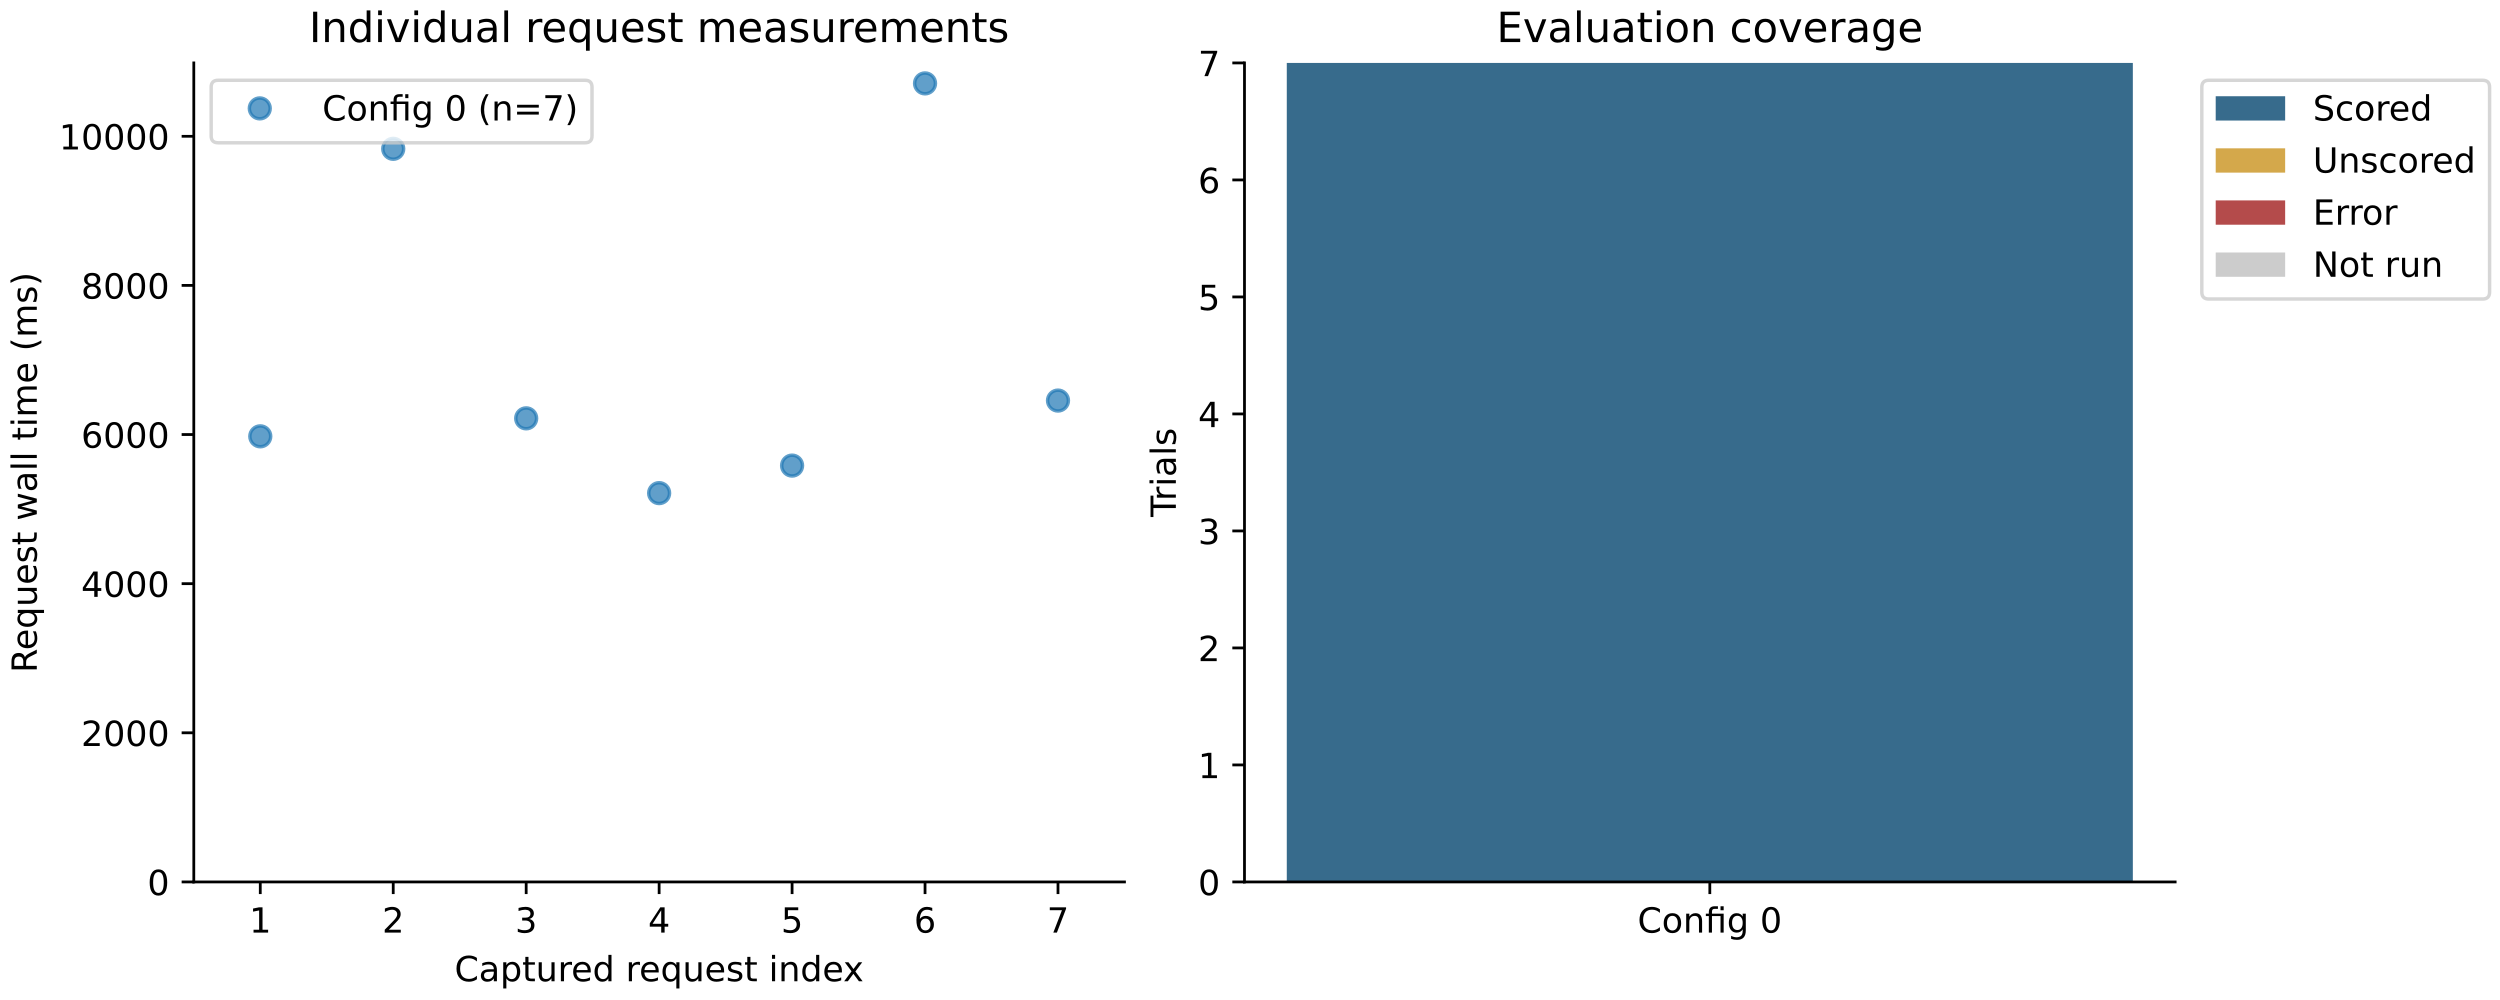
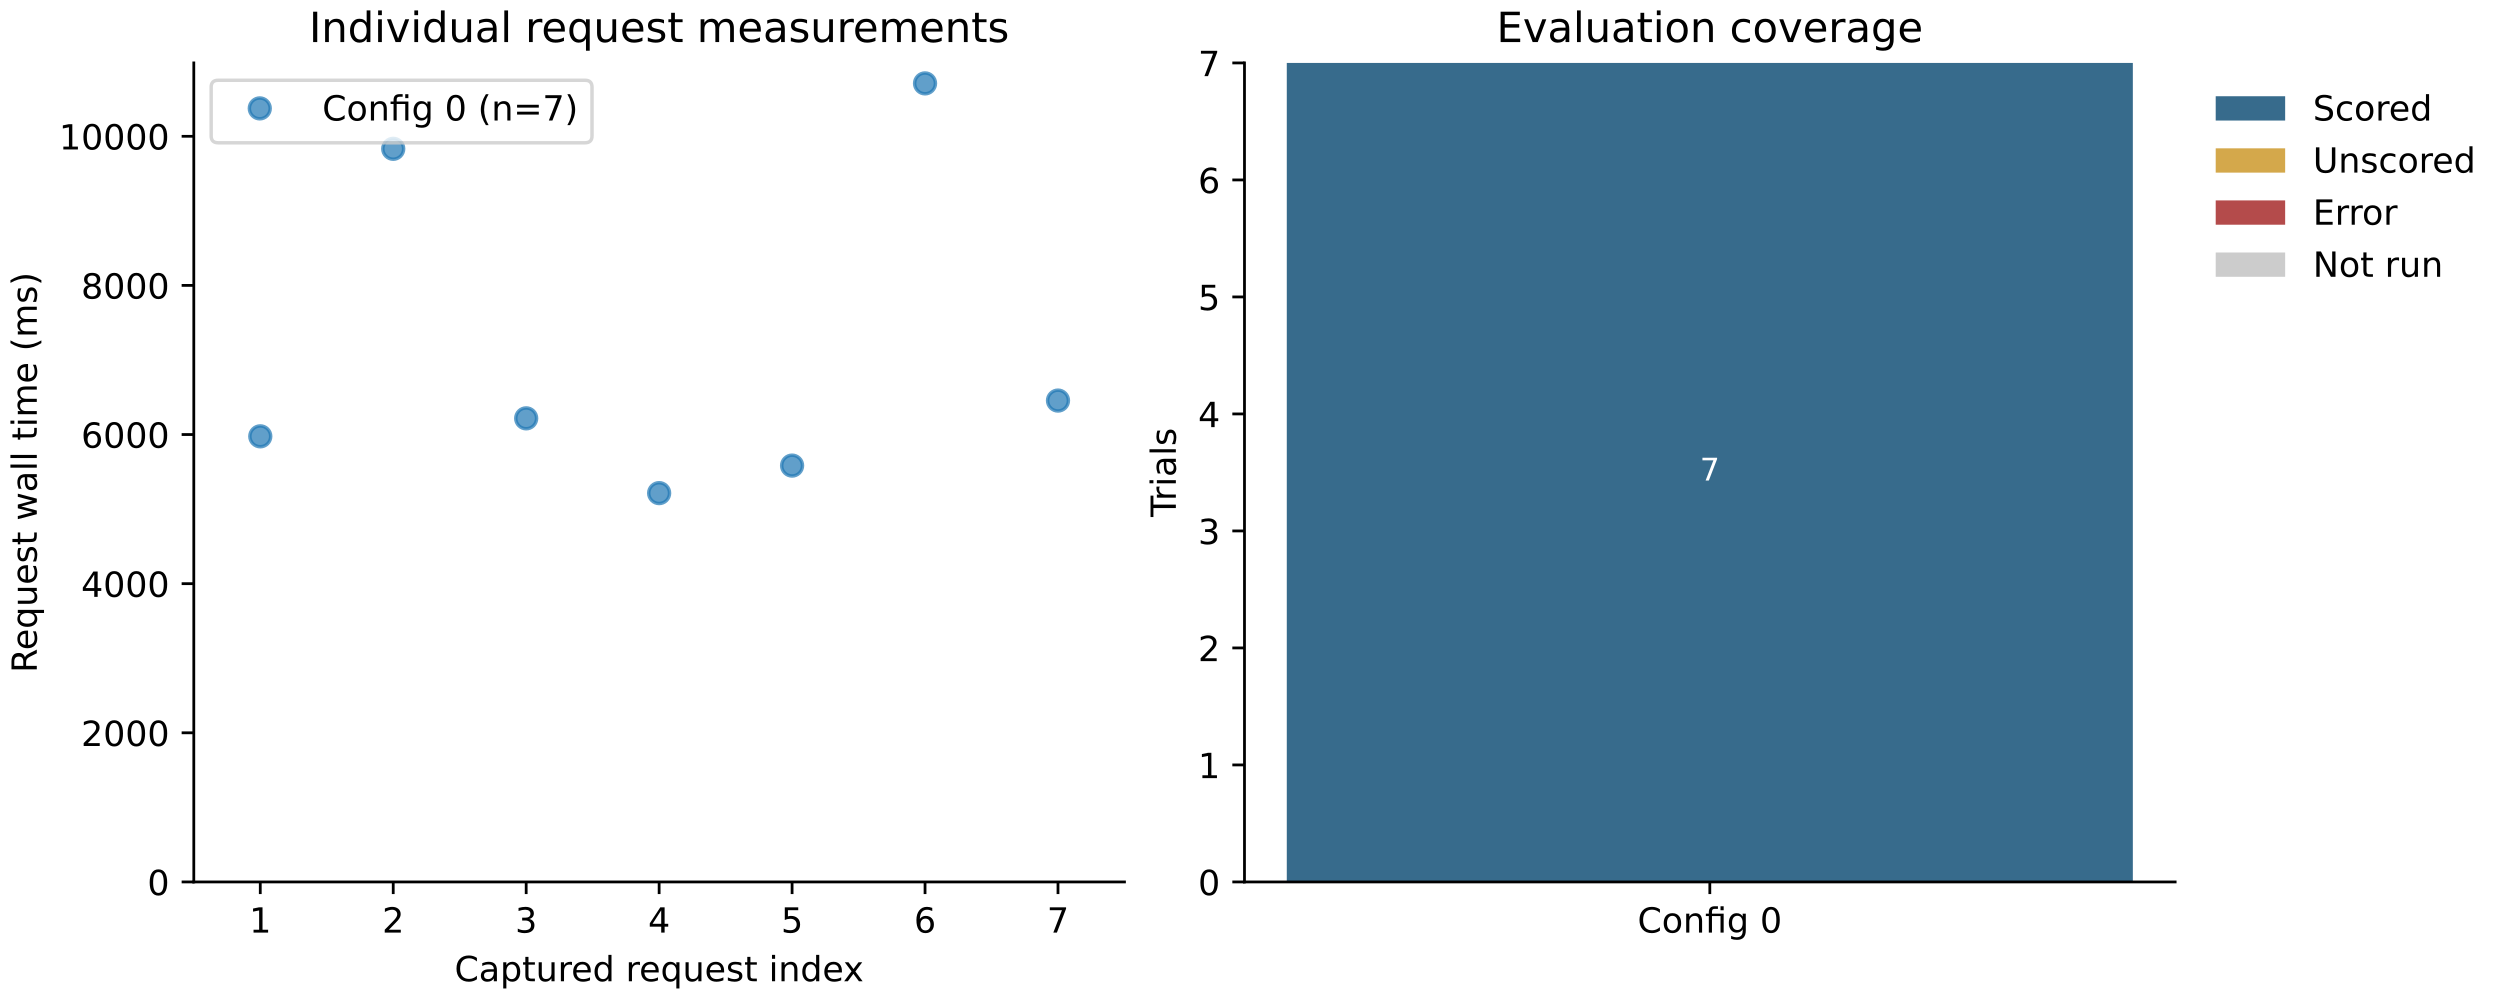
<svg xmlns="http://www.w3.org/2000/svg" xmlns:xlink="http://www.w3.org/1999/xlink" width="720pt" height="288pt" viewBox="0 0 720 288" version="1.1">
  <defs>
    <style type="text/css">*{stroke-linejoin: round; stroke-linecap: butt}</style>
  </defs>
  <g id="figure_1">
    <g id="patch_1">
      <path d="M 0 288 L 720 288 L 720 0 L 0 0 z " style="fill: #ffffff" />
    </g>
    <g id="axes_1">
      <g id="patch_2">
        <path d="M 55.814 253.999 L 323.847 253.999 L 323.847 18.118 L 55.814 18.118 z " style="fill: #ffffff" />
      </g>
      <g id="matplotlib.axis_1">
        <g id="xtick_1">
          <g id="line2d_1">
            <defs>
-               <path id="m9855e159ac" d="M 0 0 L 0 3.5 " style="stroke: #000000; stroke-width: 0.8" />
-             </defs>
-             <g>
-               <use xlink:href="#m9855e159ac" x="74.959" y="253.999" style="stroke: #000000; stroke-width: 0.8" />
+               <path id="m4003e68640" d="M 0 0 L 0 3.5 " style="stroke: #000000; stroke-width: 0.8" />
+             </defs>
+             <g>
+               <use xlink:href="#m4003e68640" x="74.959" y="253.999" style="stroke: #000000; stroke-width: 0.8" />
            </g>
          </g>
          <g id="text_1">
            <g transform="translate(71.77752 268.5966) scale(0.1 -0.1)">
              <defs>
                <path id="DejaVuSans-14" d="M 794 531 L 1825 531 L 1825 4091 L 703 3866 L 703 4441 L 1819 4666 L 2450 4666 L 2450 531 L 3481 531 L 3481 0 L 794 0 L 794 531 z " transform="scale(0.015625)" />
              </defs>
              <use xlink:href="#DejaVuSans-14" />
            </g>
          </g>
        </g>
        <g id="xtick_2">
          <g id="line2d_2">
            <g>
-               <use xlink:href="#m9855e159ac" x="113.249" y="253.999" style="stroke: #000000; stroke-width: 0.8" />
+               <use xlink:href="#m4003e68640" x="113.249" y="253.999" style="stroke: #000000; stroke-width: 0.8" />
            </g>
          </g>
          <g id="text_2">
            <g transform="translate(110.068 268.5966) scale(0.1 -0.1)">
              <defs>
                <path id="DejaVuSans-15" d="M 1228 531 L 3431 531 L 3431 0 L 469 0 L 469 531 Q 828 903 1448 1529 Q 2069 2156 2228 2338 Q 2531 2678 2651 2914 Q 2772 3150 2772 3378 Q 2772 3750 2511 3984 Q 2250 4219 1831 4219 Q 1534 4219 1204 4116 Q 875 4013 500 3803 L 500 4441 Q 881 4594 1212 4672 Q 1544 4750 1819 4750 Q 2544 4750 2975 4387 Q 3406 4025 3406 3419 Q 3406 3131 3298 2873 Q 3191 2616 2906 2266 Q 2828 2175 2409 1742 Q 1991 1309 1228 531 z " transform="scale(0.015625)" />
              </defs>
              <use xlink:href="#DejaVuSans-15" />
            </g>
          </g>
        </g>
        <g id="xtick_3">
          <g id="line2d_3">
            <g>
-               <use xlink:href="#m9855e159ac" x="151.54" y="253.999" style="stroke: #000000; stroke-width: 0.8" />
+               <use xlink:href="#m4003e68640" x="151.54" y="253.999" style="stroke: #000000; stroke-width: 0.8" />
            </g>
          </g>
          <g id="text_3">
            <g transform="translate(148.3585 268.5966) scale(0.1 -0.1)">
              <defs>
                <path id="DejaVuSans-16" d="M 2597 2516 Q 3050 2419 3304 2112 Q 3559 1806 3559 1356 Q 3559 666 3084 287 Q 2609 -91 1734 -91 Q 1441 -91 1130 -33 Q 819 25 488 141 L 488 750 Q 750 597 1062 519 Q 1375 441 1716 441 Q 2309 441 2620 675 Q 2931 909 2931 1356 Q 2931 1769 2642 2001 Q 2353 2234 1838 2234 L 1294 2234 L 1294 2753 L 1863 2753 Q 2328 2753 2575 2939 Q 2822 3125 2822 3475 Q 2822 3834 2567 4026 Q 2313 4219 1838 4219 Q 1578 4219 1281 4162 Q 984 4106 628 3988 L 628 4550 Q 988 4650 1302 4700 Q 1616 4750 1894 4750 Q 2613 4750 3031 4423 Q 3450 4097 3450 3541 Q 3450 3153 3228 2886 Q 3006 2619 2597 2516 z " transform="scale(0.015625)" />
              </defs>
              <use xlink:href="#DejaVuSans-16" />
            </g>
          </g>
        </g>
        <g id="xtick_4">
          <g id="line2d_4">
            <g>
-               <use xlink:href="#m9855e159ac" x="189.83" y="253.999" style="stroke: #000000; stroke-width: 0.8" />
+               <use xlink:href="#m4003e68640" x="189.83" y="253.999" style="stroke: #000000; stroke-width: 0.8" />
            </g>
          </g>
          <g id="text_4">
            <g transform="translate(186.649 268.5966) scale(0.1 -0.1)">
              <defs>
                <path id="DejaVuSans-17" d="M 2419 4116 L 825 1625 L 2419 1625 L 2419 4116 z M 2253 4666 L 3047 4666 L 3047 1625 L 3713 1625 L 3713 1100 L 3047 1100 L 3047 0 L 2419 0 L 2419 1100 L 313 1100 L 313 1709 L 2253 4666 z " transform="scale(0.015625)" />
              </defs>
              <use xlink:href="#DejaVuSans-17" />
            </g>
          </g>
        </g>
        <g id="xtick_5">
          <g id="line2d_5">
            <g>
-               <use xlink:href="#m9855e159ac" x="228.121" y="253.999" style="stroke: #000000; stroke-width: 0.8" />
+               <use xlink:href="#m4003e68640" x="228.121" y="253.999" style="stroke: #000000; stroke-width: 0.8" />
            </g>
          </g>
          <g id="text_5">
            <g transform="translate(224.9395 268.5966) scale(0.1 -0.1)">
              <defs>
                <path id="DejaVuSans-18" d="M 691 4666 L 3169 4666 L 3169 4134 L 1269 4134 L 1269 2991 Q 1406 3038 1543 3061 Q 1681 3084 1819 3084 Q 2600 3084 3056 2656 Q 3513 2228 3513 1497 Q 3513 744 3044 326 Q 2575 -91 1722 -91 Q 1428 -91 1123 -41 Q 819 9 494 109 L 494 744 Q 775 591 1075 516 Q 1375 441 1709 441 Q 2250 441 2565 725 Q 2881 1009 2881 1497 Q 2881 1984 2565 2268 Q 2250 2553 1709 2553 Q 1456 2553 1204 2497 Q 953 2441 691 2322 L 691 4666 z " transform="scale(0.015625)" />
              </defs>
              <use xlink:href="#DejaVuSans-18" />
            </g>
          </g>
        </g>
        <g id="xtick_6">
          <g id="line2d_6">
            <g>
-               <use xlink:href="#m9855e159ac" x="266.411" y="253.999" style="stroke: #000000; stroke-width: 0.8" />
+               <use xlink:href="#m4003e68640" x="266.411" y="253.999" style="stroke: #000000; stroke-width: 0.8" />
            </g>
          </g>
          <g id="text_6">
            <g transform="translate(263.23 268.5966) scale(0.1 -0.1)">
              <defs>
                <path id="DejaVuSans-19" d="M 2113 2584 Q 1688 2584 1439 2293 Q 1191 2003 1191 1497 Q 1191 994 1439 701 Q 1688 409 2113 409 Q 2538 409 2786 701 Q 3034 994 3034 1497 Q 3034 2003 2786 2293 Q 2538 2584 2113 2584 z M 3366 4563 L 3366 3988 Q 3128 4100 2886 4159 Q 2644 4219 2406 4219 Q 1781 4219 1451 3797 Q 1122 3375 1075 2522 Q 1259 2794 1537 2939 Q 1816 3084 2150 3084 Q 2853 3084 3261 2657 Q 3669 2231 3669 1497 Q 3669 778 3244 343 Q 2819 -91 2113 -91 Q 1303 -91 875 529 Q 447 1150 447 2328 Q 447 3434 972 4092 Q 1497 4750 2381 4750 Q 2619 4750 2861 4703 Q 3103 4656 3366 4563 z " transform="scale(0.015625)" />
              </defs>
              <use xlink:href="#DejaVuSans-19" />
            </g>
          </g>
        </g>
        <g id="xtick_7">
          <g id="line2d_7">
            <g>
-               <use xlink:href="#m9855e159ac" x="304.702" y="253.999" style="stroke: #000000; stroke-width: 0.8" />
+               <use xlink:href="#m4003e68640" x="304.702" y="253.999" style="stroke: #000000; stroke-width: 0.8" />
            </g>
          </g>
          <g id="text_7">
            <g transform="translate(301.5205 268.5966) scale(0.1 -0.1)">
              <defs>
                <path id="DejaVuSans-1a" d="M 525 4666 L 3525 4666 L 3525 4397 L 1831 0 L 1172 0 L 2766 4134 L 525 4134 L 525 4666 z " transform="scale(0.015625)" />
              </defs>
              <use xlink:href="#DejaVuSans-1a" />
            </g>
          </g>
        </g>
        <g id="text_8">
          <g transform="translate(130.9107 282.5974) scale(0.1 -0.1)">
            <defs>
              <path id="DejaVuSans-26" d="M 4122 4306 L 4122 3641 Q 3803 3938 3442 4084 Q 3081 4231 2675 4231 Q 1875 4231 1450 3742 Q 1025 3253 1025 2328 Q 1025 1406 1450 917 Q 1875 428 2675 428 Q 3081 428 3442 575 Q 3803 722 4122 1019 L 4122 359 Q 3791 134 3420 21 Q 3050 -91 2638 -91 Q 1578 -91 968 557 Q 359 1206 359 2328 Q 359 3453 968 4101 Q 1578 4750 2638 4750 Q 3056 4750 3426 4639 Q 3797 4528 4122 4306 z " transform="scale(0.015625)" />
              <path id="DejaVuSans-44" d="M 2194 1759 Q 1497 1759 1228 1600 Q 959 1441 959 1056 Q 959 750 1161 570 Q 1363 391 1709 391 Q 2188 391 2477 730 Q 2766 1069 2766 1631 L 2766 1759 L 2194 1759 z M 3341 1997 L 3341 0 L 2766 0 L 2766 531 Q 2569 213 2275 61 Q 1981 -91 1556 -91 Q 1019 -91 701 211 Q 384 513 384 1019 Q 384 1609 779 1909 Q 1175 2209 1959 2209 L 2766 2209 L 2766 2266 Q 2766 2663 2505 2880 Q 2244 3097 1772 3097 Q 1472 3097 1187 3025 Q 903 2953 641 2809 L 641 3341 Q 956 3463 1253 3523 Q 1550 3584 1831 3584 Q 2591 3584 2966 3190 Q 3341 2797 3341 1997 z " transform="scale(0.015625)" />
              <path id="DejaVuSans-53" d="M 1159 525 L 1159 -1331 L 581 -1331 L 581 3500 L 1159 3500 L 1159 2969 Q 1341 3281 1617 3432 Q 1894 3584 2278 3584 Q 2916 3584 3314 3078 Q 3713 2572 3713 1747 Q 3713 922 3314 415 Q 2916 -91 2278 -91 Q 1894 -91 1617 61 Q 1341 213 1159 525 z M 3116 1747 Q 3116 2381 2855 2742 Q 2594 3103 2138 3103 Q 1681 3103 1420 2742 Q 1159 2381 1159 1747 Q 1159 1113 1420 752 Q 1681 391 2138 391 Q 2594 391 2855 752 Q 3116 1113 3116 1747 z " transform="scale(0.015625)" />
              <path id="DejaVuSans-57" d="M 1172 4494 L 1172 3500 L 2356 3500 L 2356 3053 L 1172 3053 L 1172 1153 Q 1172 725 1289 603 Q 1406 481 1766 481 L 2356 481 L 2356 0 L 1766 0 Q 1100 0 847 248 Q 594 497 594 1153 L 594 3053 L 172 3053 L 172 3500 L 594 3500 L 594 4494 L 1172 4494 z " transform="scale(0.015625)" />
              <path id="DejaVuSans-58" d="M 544 1381 L 544 3500 L 1119 3500 L 1119 1403 Q 1119 906 1312 657 Q 1506 409 1894 409 Q 2359 409 2629 706 Q 2900 1003 2900 1516 L 2900 3500 L 3475 3500 L 3475 0 L 2900 0 L 2900 538 Q 2691 219 2414 64 Q 2138 -91 1772 -91 Q 1169 -91 856 284 Q 544 659 544 1381 z M 1991 3584 L 1991 3584 z " transform="scale(0.015625)" />
              <path id="DejaVuSans-55" d="M 2631 2963 Q 2534 3019 2420 3045 Q 2306 3072 2169 3072 Q 1681 3072 1420 2755 Q 1159 2438 1159 1844 L 1159 0 L 581 0 L 581 3500 L 1159 3500 L 1159 2956 Q 1341 3275 1631 3429 Q 1922 3584 2338 3584 Q 2397 3584 2469 3576 Q 2541 3569 2628 3553 L 2631 2963 z " transform="scale(0.015625)" />
              <path id="DejaVuSans-48" d="M 3597 1894 L 3597 1613 L 953 1613 Q 991 1019 1311 708 Q 1631 397 2203 397 Q 2534 397 2845 478 Q 3156 559 3463 722 L 3463 178 Q 3153 47 2828 -22 Q 2503 -91 2169 -91 Q 1331 -91 842 396 Q 353 884 353 1716 Q 353 2575 817 3079 Q 1281 3584 2069 3584 Q 2775 3584 3186 3129 Q 3597 2675 3597 1894 z M 3022 2063 Q 3016 2534 2758 2815 Q 2500 3097 2075 3097 Q 1594 3097 1305 2825 Q 1016 2553 972 2059 L 3022 2063 z " transform="scale(0.015625)" />
              <path id="DejaVuSans-47" d="M 2906 2969 L 2906 4863 L 3481 4863 L 3481 0 L 2906 0 L 2906 525 Q 2725 213 2448 61 Q 2172 -91 1784 -91 Q 1150 -91 751 415 Q 353 922 353 1747 Q 353 2572 751 3078 Q 1150 3584 1784 3584 Q 2172 3584 2448 3432 Q 2725 3281 2906 2969 z M 947 1747 Q 947 1113 1208 752 Q 1469 391 1925 391 Q 2381 391 2643 752 Q 2906 1113 2906 1747 Q 2906 2381 2643 2742 Q 2381 3103 1925 3103 Q 1469 3103 1208 2742 Q 947 2381 947 1747 z " transform="scale(0.015625)" />
              <path id="DejaVuSans-3" transform="scale(0.015625)" />
              <path id="DejaVuSans-54" d="M 947 1747 Q 947 1113 1208 752 Q 1469 391 1925 391 Q 2381 391 2643 752 Q 2906 1113 2906 1747 Q 2906 2381 2643 2742 Q 2381 3103 1925 3103 Q 1469 3103 1208 2742 Q 947 2381 947 1747 z M 2906 525 Q 2725 213 2448 61 Q 2172 -91 1784 -91 Q 1150 -91 751 415 Q 353 922 353 1747 Q 353 2572 751 3078 Q 1150 3584 1784 3584 Q 2172 3584 2448 3432 Q 2725 3281 2906 2969 L 2906 3500 L 3481 3500 L 3481 -1331 L 2906 -1331 L 2906 525 z " transform="scale(0.015625)" />
              <path id="DejaVuSans-56" d="M 2834 3397 L 2834 2853 Q 2591 2978 2328 3040 Q 2066 3103 1784 3103 Q 1356 3103 1142 2972 Q 928 2841 928 2578 Q 928 2378 1081 2264 Q 1234 2150 1697 2047 L 1894 2003 Q 2506 1872 2764 1633 Q 3022 1394 3022 966 Q 3022 478 2636 193 Q 2250 -91 1575 -91 Q 1294 -91 989 -36 Q 684 19 347 128 L 347 722 Q 666 556 975 473 Q 1284 391 1588 391 Q 1994 391 2212 530 Q 2431 669 2431 922 Q 2431 1156 2273 1281 Q 2116 1406 1581 1522 L 1381 1569 Q 847 1681 609 1914 Q 372 2147 372 2553 Q 372 3047 722 3315 Q 1072 3584 1716 3584 Q 2034 3584 2315 3537 Q 2597 3491 2834 3397 z " transform="scale(0.015625)" />
              <path id="DejaVuSans-4c" d="M 603 3500 L 1178 3500 L 1178 0 L 603 0 L 603 3500 z M 603 4863 L 1178 4863 L 1178 4134 L 603 4134 L 603 4863 z " transform="scale(0.015625)" />
              <path id="DejaVuSans-51" d="M 3513 2113 L 3513 0 L 2938 0 L 2938 2094 Q 2938 2591 2744 2837 Q 2550 3084 2163 3084 Q 1697 3084 1428 2787 Q 1159 2491 1159 1978 L 1159 0 L 581 0 L 581 3500 L 1159 3500 L 1159 2956 Q 1366 3272 1645 3428 Q 1925 3584 2291 3584 Q 2894 3584 3203 3211 Q 3513 2838 3513 2113 z " transform="scale(0.015625)" />
              <path id="DejaVuSans-5b" d="M 3513 3500 L 2247 1797 L 3578 0 L 2900 0 L 1881 1375 L 863 0 L 184 0 L 1544 1831 L 300 3500 L 978 3500 L 1906 2253 L 2834 3500 L 3513 3500 z " transform="scale(0.015625)" />
            </defs>
            <use xlink:href="#DejaVuSans-26" />
            <use xlink:href="#DejaVuSans-44" transform="translate(69.82812 0)" />
            <use xlink:href="#DejaVuSans-53" transform="translate(131.1094 0)" />
            <use xlink:href="#DejaVuSans-57" transform="translate(194.5938 0)" />
            <use xlink:href="#DejaVuSans-58" transform="translate(233.7969 0)" />
            <use xlink:href="#DejaVuSans-55" transform="translate(297.1719 0)" />
            <use xlink:href="#DejaVuSans-48" transform="translate(336.0781 0)" />
            <use xlink:href="#DejaVuSans-47" transform="translate(397.6094 0)" />
            <use xlink:href="#DejaVuSans-3" transform="translate(461.0938 0)" />
            <use xlink:href="#DejaVuSans-55" transform="translate(492.875 0)" />
            <use xlink:href="#DejaVuSans-48" transform="translate(531.7812 0)" />
            <use xlink:href="#DejaVuSans-54" transform="translate(593.3125 0)" />
            <use xlink:href="#DejaVuSans-58" transform="translate(656.7969 0)" />
            <use xlink:href="#DejaVuSans-48" transform="translate(720.1719 0)" />
            <use xlink:href="#DejaVuSans-56" transform="translate(781.7031 0)" />
            <use xlink:href="#DejaVuSans-57" transform="translate(833.7969 0)" />
            <use xlink:href="#DejaVuSans-3" transform="translate(873 0)" />
            <use xlink:href="#DejaVuSans-4c" transform="translate(904.7812 0)" />
            <use xlink:href="#DejaVuSans-51" transform="translate(932.5625 0)" />
            <use xlink:href="#DejaVuSans-47" transform="translate(995.9375 0)" />
            <use xlink:href="#DejaVuSans-48" transform="translate(1059.422 0)" />
            <use xlink:href="#DejaVuSans-5b" transform="translate(1119.203 0)" />
          </g>
        </g>
      </g>
      <g id="matplotlib.axis_2">
        <g id="ytick_1">
          <g id="line2d_8">
            <defs>
-               <path id="m5f4bb1a287" d="M 0 0 L -3.5 0 " style="stroke: #000000; stroke-width: 0.8" />
-             </defs>
-             <g>
-               <use xlink:href="#m5f4bb1a287" x="55.814" y="253.999" style="stroke: #000000; stroke-width: 0.8" />
+               <path id="m68d9e6eb3b" d="M 0 0 L -3.5 0 " style="stroke: #000000; stroke-width: 0.8" />
+             </defs>
+             <g>
+               <use xlink:href="#m68d9e6eb3b" x="55.814" y="253.999" style="stroke: #000000; stroke-width: 0.8" />
            </g>
          </g>
          <g id="text_9">
            <g transform="translate(42.45102 257.7978) scale(0.1 -0.1)">
              <defs>
                <path id="DejaVuSans-13" d="M 2034 4250 Q 1547 4250 1301 3770 Q 1056 3291 1056 2328 Q 1056 1369 1301 889 Q 1547 409 2034 409 Q 2525 409 2770 889 Q 3016 1369 3016 2328 Q 3016 3291 2770 3770 Q 2525 4250 2034 4250 z M 2034 4750 Q 2819 4750 3233 4129 Q 3647 3509 3647 2328 Q 3647 1150 3233 529 Q 2819 -91 2034 -91 Q 1250 -91 836 529 Q 422 1150 422 2328 Q 422 3509 836 4129 Q 1250 4750 2034 4750 z " transform="scale(0.015625)" />
              </defs>
              <use xlink:href="#DejaVuSans-13" />
            </g>
          </g>
        </g>
        <g id="ytick_2">
          <g id="line2d_9">
            <g>
-               <use xlink:href="#m5f4bb1a287" x="55.814" y="211.05" style="stroke: #000000; stroke-width: 0.8" />
+               <use xlink:href="#m68d9e6eb3b" x="55.814" y="211.05" style="stroke: #000000; stroke-width: 0.8" />
            </g>
          </g>
          <g id="text_10">
            <g transform="translate(23.36352 214.8485) scale(0.1 -0.1)">
              <use xlink:href="#DejaVuSans-15" />
              <use xlink:href="#DejaVuSans-13" transform="translate(63.625 0)" />
              <use xlink:href="#DejaVuSans-13" transform="translate(127.25 0)" />
              <use xlink:href="#DejaVuSans-13" transform="translate(190.875 0)" />
            </g>
          </g>
        </g>
        <g id="ytick_3">
          <g id="line2d_10">
            <g>
-               <use xlink:href="#m5f4bb1a287" x="55.814" y="168.1" style="stroke: #000000; stroke-width: 0.8" />
+               <use xlink:href="#m68d9e6eb3b" x="55.814" y="168.1" style="stroke: #000000; stroke-width: 0.8" />
            </g>
          </g>
          <g id="text_11">
            <g transform="translate(23.36352 171.8992) scale(0.1 -0.1)">
              <use xlink:href="#DejaVuSans-17" />
              <use xlink:href="#DejaVuSans-13" transform="translate(63.625 0)" />
              <use xlink:href="#DejaVuSans-13" transform="translate(127.25 0)" />
              <use xlink:href="#DejaVuSans-13" transform="translate(190.875 0)" />
            </g>
          </g>
        </g>
        <g id="ytick_4">
          <g id="line2d_11">
            <g>
-               <use xlink:href="#m5f4bb1a287" x="55.814" y="125.151" style="stroke: #000000; stroke-width: 0.8" />
+               <use xlink:href="#m68d9e6eb3b" x="55.814" y="125.151" style="stroke: #000000; stroke-width: 0.8" />
            </g>
          </g>
          <g id="text_12">
            <g transform="translate(23.36352 128.9499) scale(0.1 -0.1)">
              <use xlink:href="#DejaVuSans-19" />
              <use xlink:href="#DejaVuSans-13" transform="translate(63.625 0)" />
              <use xlink:href="#DejaVuSans-13" transform="translate(127.25 0)" />
              <use xlink:href="#DejaVuSans-13" transform="translate(190.875 0)" />
            </g>
          </g>
        </g>
        <g id="ytick_5">
          <g id="line2d_12">
            <g>
-               <use xlink:href="#m5f4bb1a287" x="55.814" y="82.202" style="stroke: #000000; stroke-width: 0.8" />
+               <use xlink:href="#m68d9e6eb3b" x="55.814" y="82.202" style="stroke: #000000; stroke-width: 0.8" />
            </g>
          </g>
          <g id="text_13">
            <g transform="translate(23.36352 86.00059) scale(0.1 -0.1)">
              <defs>
                <path id="DejaVuSans-1b" d="M 2034 2216 Q 1584 2216 1326 1975 Q 1069 1734 1069 1313 Q 1069 891 1326 650 Q 1584 409 2034 409 Q 2484 409 2743 651 Q 3003 894 3003 1313 Q 3003 1734 2745 1975 Q 2488 2216 2034 2216 z M 1403 2484 Q 997 2584 770 2862 Q 544 3141 544 3541 Q 544 4100 942 4425 Q 1341 4750 2034 4750 Q 2731 4750 3128 4425 Q 3525 4100 3525 3541 Q 3525 3141 3298 2862 Q 3072 2584 2669 2484 Q 3125 2378 3379 2068 Q 3634 1759 3634 1313 Q 3634 634 3220 271 Q 2806 -91 2034 -91 Q 1263 -91 848 271 Q 434 634 434 1313 Q 434 1759 690 2068 Q 947 2378 1403 2484 z M 1172 3481 Q 1172 3119 1398 2916 Q 1625 2713 2034 2713 Q 2441 2713 2670 2916 Q 2900 3119 2900 3481 Q 2900 3844 2670 4047 Q 2441 4250 2034 4250 Q 1625 4250 1398 4047 Q 1172 3844 1172 3481 z " transform="scale(0.015625)" />
              </defs>
              <use xlink:href="#DejaVuSans-1b" />
              <use xlink:href="#DejaVuSans-13" transform="translate(63.625 0)" />
              <use xlink:href="#DejaVuSans-13" transform="translate(127.25 0)" />
              <use xlink:href="#DejaVuSans-13" transform="translate(190.875 0)" />
            </g>
          </g>
        </g>
        <g id="ytick_6">
          <g id="line2d_13">
            <g>
-               <use xlink:href="#m5f4bb1a287" x="55.814" y="39.252" style="stroke: #000000; stroke-width: 0.8" />
+               <use xlink:href="#m68d9e6eb3b" x="55.814" y="39.252" style="stroke: #000000; stroke-width: 0.8" />
            </g>
          </g>
          <g id="text_14">
            <g transform="translate(17.00102 43.05128) scale(0.1 -0.1)">
              <use xlink:href="#DejaVuSans-14" />
              <use xlink:href="#DejaVuSans-13" transform="translate(63.625 0)" />
              <use xlink:href="#DejaVuSans-13" transform="translate(127.25 0)" />
              <use xlink:href="#DejaVuSans-13" transform="translate(190.875 0)" />
              <use xlink:href="#DejaVuSans-13" transform="translate(254.5 0)" />
            </g>
          </g>
        </g>
        <g id="text_15">
          <g transform="translate(10.59868 193.7407) rotate(-90) scale(0.1 -0.1)">
            <defs>
              <path id="DejaVuSans-35" d="M 2841 2188 Q 3044 2119 3236 1894 Q 3428 1669 3622 1275 L 4263 0 L 3584 0 L 2988 1197 Q 2756 1666 2539 1819 Q 2322 1972 1947 1972 L 1259 1972 L 1259 0 L 628 0 L 628 4666 L 2053 4666 Q 2853 4666 3247 4331 Q 3641 3997 3641 3322 Q 3641 2881 3436 2590 Q 3231 2300 2841 2188 z M 1259 4147 L 1259 2491 L 2053 2491 Q 2509 2491 2742 2702 Q 2975 2913 2975 3322 Q 2975 3731 2742 3939 Q 2509 4147 2053 4147 L 1259 4147 z " transform="scale(0.015625)" />
              <path id="DejaVuSans-5a" d="M 269 3500 L 844 3500 L 1563 769 L 2278 3500 L 2956 3500 L 3675 769 L 4391 3500 L 4966 3500 L 4050 0 L 3372 0 L 2619 2869 L 1863 0 L 1184 0 L 269 3500 z " transform="scale(0.015625)" />
              <path id="DejaVuSans-4f" d="M 603 4863 L 1178 4863 L 1178 0 L 603 0 L 603 4863 z " transform="scale(0.015625)" />
              <path id="DejaVuSans-50" d="M 3328 2828 Q 3544 3216 3844 3400 Q 4144 3584 4550 3584 Q 5097 3584 5394 3201 Q 5691 2819 5691 2113 L 5691 0 L 5113 0 L 5113 2094 Q 5113 2597 4934 2840 Q 4756 3084 4391 3084 Q 3944 3084 3684 2787 Q 3425 2491 3425 1978 L 3425 0 L 2847 0 L 2847 2094 Q 2847 2600 2669 2842 Q 2491 3084 2119 3084 Q 1678 3084 1418 2786 Q 1159 2488 1159 1978 L 1159 0 L 581 0 L 581 3500 L 1159 3500 L 1159 2956 Q 1356 3278 1631 3431 Q 1906 3584 2284 3584 Q 2666 3584 2933 3390 Q 3200 3197 3328 2828 z " transform="scale(0.015625)" />
              <path id="DejaVuSans-b" d="M 1984 4856 Q 1566 4138 1362 3434 Q 1159 2731 1159 2009 Q 1159 1288 1364 580 Q 1569 -128 1984 -844 L 1484 -844 Q 1016 -109 783 600 Q 550 1309 550 2009 Q 550 2706 781 3412 Q 1013 4119 1484 4856 L 1984 4856 z " transform="scale(0.015625)" />
              <path id="DejaVuSans-c" d="M 513 4856 L 1013 4856 Q 1481 4119 1714 3412 Q 1947 2706 1947 2009 Q 1947 1309 1714 600 Q 1481 -109 1013 -844 L 513 -844 Q 928 -128 1133 580 Q 1338 1288 1338 2009 Q 1338 2731 1133 3434 Q 928 4138 513 4856 z " transform="scale(0.015625)" />
            </defs>
            <use xlink:href="#DejaVuSans-35" />
            <use xlink:href="#DejaVuSans-48" transform="translate(65 0)" />
            <use xlink:href="#DejaVuSans-54" transform="translate(126.5312 0)" />
            <use xlink:href="#DejaVuSans-58" transform="translate(190.0156 0)" />
            <use xlink:href="#DejaVuSans-48" transform="translate(253.3906 0)" />
            <use xlink:href="#DejaVuSans-56" transform="translate(314.9219 0)" />
            <use xlink:href="#DejaVuSans-57" transform="translate(367.0156 0)" />
            <use xlink:href="#DejaVuSans-3" transform="translate(406.2188 0)" />
            <use xlink:href="#DejaVuSans-5a" transform="translate(438 0)" />
            <use xlink:href="#DejaVuSans-44" transform="translate(519.7812 0)" />
            <use xlink:href="#DejaVuSans-4f" transform="translate(581.0625 0)" />
            <use xlink:href="#DejaVuSans-4f" transform="translate(608.8438 0)" />
            <use xlink:href="#DejaVuSans-3" transform="translate(636.625 0)" />
            <use xlink:href="#DejaVuSans-57" transform="translate(668.4062 0)" />
            <use xlink:href="#DejaVuSans-4c" transform="translate(707.6094 0)" />
            <use xlink:href="#DejaVuSans-50" transform="translate(735.3906 0)" />
            <use xlink:href="#DejaVuSans-48" transform="translate(832.7969 0)" />
            <use xlink:href="#DejaVuSans-3" transform="translate(894.3281 0)" />
            <use xlink:href="#DejaVuSans-b" transform="translate(926.1094 0)" />
            <use xlink:href="#DejaVuSans-50" transform="translate(965.125 0)" />
            <use xlink:href="#DejaVuSans-56" transform="translate(1062.531 0)" />
            <use xlink:href="#DejaVuSans-c" transform="translate(1114.625 0)" />
          </g>
        </g>
      </g>
      <g id="line2d_14">
        <defs>
-           <path id="ma88c0f6194" d="M 0 3 C 0.796 3 1.559 2.684 2.121 2.121 C 2.684 1.559 3 0.796 3 0 C 3 -0.796 2.684 -1.559 2.121 -2.121 C 1.559 -2.684 0.796 -3 0 -3 C -0.796 -3 -1.559 -2.684 -2.121 -2.121 C -2.684 -1.559 -3 -0.796 -3 0 C -3 0.796 -2.684 1.559 -2.121 2.121 C -1.559 2.684 -0.796 3 0 3 z " style="stroke: #1f77b4; stroke-opacity: 0.7" />
+           <path id="mbf2b327850" d="M 0 3 C 0.796 3 1.559 2.684 2.121 2.121 C 2.684 1.559 3 0.796 3 0 C 3 -0.796 2.684 -1.559 2.121 -2.121 C 1.559 -2.684 0.796 -3 0 -3 C -0.796 -3 -1.559 -2.684 -2.121 -2.121 C -2.684 -1.559 -3 -0.796 -3 0 C -3 0.796 -2.684 1.559 -2.121 2.121 C -1.559 2.684 -0.796 3 0 3 z " style="stroke: #1f77b4; stroke-opacity: 0.7" />
        </defs>
-         <g clip-path="url(#pa9801f7821)">
-           <use xlink:href="#ma88c0f6194" x="74.959" y="125.663" style="fill: #1f77b4; fill-opacity: 0.7; stroke: #1f77b4; stroke-opacity: 0.7" />
-           <use xlink:href="#ma88c0f6194" x="113.249" y="42.857" style="fill: #1f77b4; fill-opacity: 0.7; stroke: #1f77b4; stroke-opacity: 0.7" />
-           <use xlink:href="#ma88c0f6194" x="151.54" y="120.483" style="fill: #1f77b4; fill-opacity: 0.7; stroke: #1f77b4; stroke-opacity: 0.7" />
-           <use xlink:href="#ma88c0f6194" x="189.83" y="142.018" style="fill: #1f77b4; fill-opacity: 0.7; stroke: #1f77b4; stroke-opacity: 0.7" />
-           <use xlink:href="#ma88c0f6194" x="228.121" y="134.092" style="fill: #1f77b4; fill-opacity: 0.7; stroke: #1f77b4; stroke-opacity: 0.7" />
-           <use xlink:href="#ma88c0f6194" x="266.411" y="24.018" style="fill: #1f77b4; fill-opacity: 0.7; stroke: #1f77b4; stroke-opacity: 0.7" />
-           <use xlink:href="#ma88c0f6194" x="304.702" y="115.364" style="fill: #1f77b4; fill-opacity: 0.7; stroke: #1f77b4; stroke-opacity: 0.7" />
+         <g clip-path="url(#p2b01e967f3)">
+           <use xlink:href="#mbf2b327850" x="74.959" y="125.663" style="fill: #1f77b4; fill-opacity: 0.7; stroke: #1f77b4; stroke-opacity: 0.7" />
+           <use xlink:href="#mbf2b327850" x="113.249" y="42.857" style="fill: #1f77b4; fill-opacity: 0.7; stroke: #1f77b4; stroke-opacity: 0.7" />
+           <use xlink:href="#mbf2b327850" x="151.54" y="120.483" style="fill: #1f77b4; fill-opacity: 0.7; stroke: #1f77b4; stroke-opacity: 0.7" />
+           <use xlink:href="#mbf2b327850" x="189.83" y="142.018" style="fill: #1f77b4; fill-opacity: 0.7; stroke: #1f77b4; stroke-opacity: 0.7" />
+           <use xlink:href="#mbf2b327850" x="228.121" y="134.092" style="fill: #1f77b4; fill-opacity: 0.7; stroke: #1f77b4; stroke-opacity: 0.7" />
+           <use xlink:href="#mbf2b327850" x="266.411" y="24.018" style="fill: #1f77b4; fill-opacity: 0.7; stroke: #1f77b4; stroke-opacity: 0.7" />
+           <use xlink:href="#mbf2b327850" x="304.702" y="115.364" style="fill: #1f77b4; fill-opacity: 0.7; stroke: #1f77b4; stroke-opacity: 0.7" />
        </g>
      </g>
      <g id="patch_3">
        <path d="M 55.814 253.999 L 55.814 18.118 " style="fill: none; stroke: #000000; stroke-width: 0.8; stroke-linejoin: miter; stroke-linecap: square" />
      </g>
      <g id="patch_4">
        <path d="M 55.814 253.999 L 323.847 253.999 " style="fill: none; stroke: #000000; stroke-width: 0.8; stroke-linejoin: miter; stroke-linecap: square" />
      </g>
      <g id="text_16">
        <g transform="translate(89.00306 12.11837) scale(0.12 -0.12)">
          <defs>
            <path id="DejaVuSans-2c" d="M 628 4666 L 1259 4666 L 1259 0 L 628 0 L 628 4666 z " transform="scale(0.015625)" />
            <path id="DejaVuSans-59" d="M 191 3500 L 800 3500 L 1894 563 L 2988 3500 L 3597 3500 L 2284 0 L 1503 0 L 191 3500 z " transform="scale(0.015625)" />
          </defs>
          <use xlink:href="#DejaVuSans-2c" />
          <use xlink:href="#DejaVuSans-51" transform="translate(29.5 0)" />
          <use xlink:href="#DejaVuSans-47" transform="translate(92.875 0)" />
          <use xlink:href="#DejaVuSans-4c" transform="translate(156.3594 0)" />
          <use xlink:href="#DejaVuSans-59" transform="translate(184.1406 0)" />
          <use xlink:href="#DejaVuSans-4c" transform="translate(243.3281 0)" />
          <use xlink:href="#DejaVuSans-47" transform="translate(271.1094 0)" />
          <use xlink:href="#DejaVuSans-58" transform="translate(334.5938 0)" />
          <use xlink:href="#DejaVuSans-44" transform="translate(397.9688 0)" />
          <use xlink:href="#DejaVuSans-4f" transform="translate(459.25 0)" />
          <use xlink:href="#DejaVuSans-3" transform="translate(487.0312 0)" />
          <use xlink:href="#DejaVuSans-55" transform="translate(518.8125 0)" />
          <use xlink:href="#DejaVuSans-48" transform="translate(557.7188 0)" />
          <use xlink:href="#DejaVuSans-54" transform="translate(619.25 0)" />
          <use xlink:href="#DejaVuSans-58" transform="translate(682.7344 0)" />
          <use xlink:href="#DejaVuSans-48" transform="translate(746.1094 0)" />
          <use xlink:href="#DejaVuSans-56" transform="translate(807.6406 0)" />
          <use xlink:href="#DejaVuSans-57" transform="translate(859.7344 0)" />
          <use xlink:href="#DejaVuSans-3" transform="translate(898.9375 0)" />
          <use xlink:href="#DejaVuSans-50" transform="translate(930.7188 0)" />
          <use xlink:href="#DejaVuSans-48" transform="translate(1028.125 0)" />
          <use xlink:href="#DejaVuSans-44" transform="translate(1089.656 0)" />
          <use xlink:href="#DejaVuSans-56" transform="translate(1150.938 0)" />
          <use xlink:href="#DejaVuSans-58" transform="translate(1203.031 0)" />
          <use xlink:href="#DejaVuSans-55" transform="translate(1266.406 0)" />
          <use xlink:href="#DejaVuSans-48" transform="translate(1305.312 0)" />
          <use xlink:href="#DejaVuSans-50" transform="translate(1366.844 0)" />
          <use xlink:href="#DejaVuSans-48" transform="translate(1464.25 0)" />
          <use xlink:href="#DejaVuSans-51" transform="translate(1525.781 0)" />
          <use xlink:href="#DejaVuSans-57" transform="translate(1589.156 0)" />
          <use xlink:href="#DejaVuSans-56" transform="translate(1628.359 0)" />
        </g>
      </g>
      <g id="legend_1">
        <g id="patch_5">
          <path d="M 62.814 41.119 L 168.501 41.119 Q 170.501 41.119 170.501 39.119 L 170.501 25.118 Q 170.501 23.118 168.501 23.118 L 62.814 23.118 Q 60.814 23.118 60.814 25.118 L 60.814 39.119 Q 60.814 41.119 62.814 41.119 z " style="fill: #ffffff; opacity: 0.8; stroke: #cccccc; stroke-linejoin: miter" />
        </g>
        <g id="line2d_15">
          <g>
-             <use xlink:href="#ma88c0f6194" x="74.814" y="31.217" style="fill: #1f77b4; fill-opacity: 0.7; stroke: #1f77b4; stroke-opacity: 0.7" />
+             <use xlink:href="#mbf2b327850" x="74.814" y="31.217" style="fill: #1f77b4; fill-opacity: 0.7; stroke: #1f77b4; stroke-opacity: 0.7" />
          </g>
        </g>
        <g id="text_17">
          <g transform="translate(92.81352 34.7168) scale(0.1 -0.1)">
            <defs>
              <path id="DejaVuSans-52" d="M 1959 3097 Q 1497 3097 1228 2736 Q 959 2375 959 1747 Q 959 1119 1226 758 Q 1494 397 1959 397 Q 2419 397 2687 759 Q 2956 1122 2956 1747 Q 2956 2369 2687 2733 Q 2419 3097 1959 3097 z M 1959 3584 Q 2709 3584 3137 3096 Q 3566 2609 3566 1747 Q 3566 888 3137 398 Q 2709 -91 1959 -91 Q 1206 -91 779 398 Q 353 888 353 1747 Q 353 2609 779 3096 Q 1206 3584 1959 3584 z " transform="scale(0.015625)" />
              <path id="DejaVuSans-13af" d="M 3431 3500 L 3431 0 L 2853 0 L 2853 3053 L 1275 3053 L 1275 0 L 697 0 L 697 3053 L 147 3053 L 147 3500 L 697 3500 L 697 3744 Q 697 4316 967 4589 Q 1238 4863 1797 4863 L 2375 4863 L 2375 4384 L 1825 4384 Q 1516 4384 1395 4259 Q 1275 4134 1275 3809 L 1275 3500 L 3431 3500 z M 2853 4856 L 3431 4856 L 3431 4128 L 2853 4128 L 2853 4856 z " transform="scale(0.015625)" />
              <path id="DejaVuSans-4a" d="M 2906 1791 Q 2906 2416 2648 2759 Q 2391 3103 1925 3103 Q 1463 3103 1205 2759 Q 947 2416 947 1791 Q 947 1169 1205 825 Q 1463 481 1925 481 Q 2391 481 2648 825 Q 2906 1169 2906 1791 z M 3481 434 Q 3481 -459 3084 -895 Q 2688 -1331 1869 -1331 Q 1566 -1331 1297 -1286 Q 1028 -1241 775 -1147 L 775 -588 Q 1028 -725 1275 -790 Q 1522 -856 1778 -856 Q 2344 -856 2625 -561 Q 2906 -266 2906 331 L 2906 616 Q 2728 306 2450 153 Q 2172 0 1784 0 Q 1141 0 747 490 Q 353 981 353 1791 Q 353 2603 747 3093 Q 1141 3584 1784 3584 Q 2172 3584 2450 3431 Q 2728 3278 2906 2969 L 2906 3500 L 3481 3500 L 3481 434 z " transform="scale(0.015625)" />
              <path id="DejaVuSans-20" d="M 678 2906 L 4684 2906 L 4684 2381 L 678 2381 L 678 2906 z M 678 1631 L 4684 1631 L 4684 1100 L 678 1100 L 678 1631 z " transform="scale(0.015625)" />
            </defs>
            <use xlink:href="#DejaVuSans-26" />
            <use xlink:href="#DejaVuSans-52" transform="translate(69.82812 0)" />
            <use xlink:href="#DejaVuSans-51" transform="translate(131.0156 0)" />
            <use xlink:href="#DejaVuSans-13af" transform="translate(194.3906 0)" />
            <use xlink:href="#DejaVuSans-4a" transform="translate(257.375 0)" />
            <use xlink:href="#DejaVuSans-3" transform="translate(320.8594 0)" />
            <use xlink:href="#DejaVuSans-13" transform="translate(352.6406 0)" />
            <use xlink:href="#DejaVuSans-3" transform="translate(416.2656 0)" />
            <use xlink:href="#DejaVuSans-b" transform="translate(448.0469 0)" />
            <use xlink:href="#DejaVuSans-51" transform="translate(487.0625 0)" />
            <use xlink:href="#DejaVuSans-20" transform="translate(550.4375 0)" />
            <use xlink:href="#DejaVuSans-1a" transform="translate(634.2344 0)" />
            <use xlink:href="#DejaVuSans-c" transform="translate(697.8594 0)" />
          </g>
        </g>
      </g>
    </g>
    <g id="axes_2">
      <g id="patch_6">
        <path d="M 358.41 253.999 L 626.444 253.999 L 626.444 18.118 L 358.41 18.118 z " style="fill: #ffffff" />
      </g>
      <g id="patch_7">
-         <path d="M 370.594 253.999 L 614.26 253.999 L 614.26 18.118 L 370.594 18.118 z " clip-path="url(#p56642963b0)" style="fill: #376b8c" />
+         <path d="M 370.594 253.999 L 614.26 253.999 L 614.26 18.118 L 370.594 18.118 z " clip-path="url(#pb5bbe98b46)" style="fill: #376b8c" />
      </g>
      <g id="patch_8">
-         <path d="M 370.594 18.118 L 614.26 18.118 L 614.26 18.118 L 370.594 18.118 z " clip-path="url(#p56642963b0)" style="fill: #d4a84b" />
+         <path d="M 370.594 18.118 L 614.26 18.118 L 614.26 18.118 L 370.594 18.118 z " clip-path="url(#pb5bbe98b46)" style="fill: #d4a84b" />
      </g>
      <g id="patch_9">
-         <path d="M 370.594 18.118 L 614.26 18.118 L 614.26 18.118 L 370.594 18.118 z " clip-path="url(#p56642963b0)" style="fill: #b44b4b" />
+         <path d="M 370.594 18.118 L 614.26 18.118 L 614.26 18.118 L 370.594 18.118 z " clip-path="url(#pb5bbe98b46)" style="fill: #b44b4b" />
      </g>
      <g id="patch_10">
-         <path d="M 370.594 18.118 L 614.26 18.118 L 614.26 18.118 L 370.594 18.118 z " clip-path="url(#p56642963b0)" style="fill: #cccccc" />
+         <path d="M 370.594 18.118 L 614.26 18.118 L 614.26 18.118 L 370.594 18.118 z " clip-path="url(#pb5bbe98b46)" style="fill: #cccccc" />
      </g>
      <g id="matplotlib.axis_3">
        <g id="xtick_8">
          <g id="line2d_16">
            <g>
-               <use xlink:href="#m9855e159ac" x="492.427" y="253.999" style="stroke: #000000; stroke-width: 0.8" />
+               <use xlink:href="#m4003e68640" x="492.427" y="253.999" style="stroke: #000000; stroke-width: 0.8" />
            </g>
          </g>
          <g id="text_18">
            <g transform="translate(471.6137 268.5974) scale(0.1 -0.1)">
              <use xlink:href="#DejaVuSans-26" />
              <use xlink:href="#DejaVuSans-52" transform="translate(69.82812 0)" />
              <use xlink:href="#DejaVuSans-51" transform="translate(131.0156 0)" />
              <use xlink:href="#DejaVuSans-13af" transform="translate(194.3906 0)" />
              <use xlink:href="#DejaVuSans-4a" transform="translate(257.375 0)" />
              <use xlink:href="#DejaVuSans-3" transform="translate(320.8594 0)" />
              <use xlink:href="#DejaVuSans-13" transform="translate(352.6406 0)" />
            </g>
          </g>
        </g>
      </g>
      <g id="matplotlib.axis_4">
        <g id="ytick_7">
          <g id="line2d_17">
            <g>
-               <use xlink:href="#m5f4bb1a287" x="358.41" y="253.999" style="stroke: #000000; stroke-width: 0.8" />
+               <use xlink:href="#m68d9e6eb3b" x="358.41" y="253.999" style="stroke: #000000; stroke-width: 0.8" />
            </g>
          </g>
          <g id="text_19">
            <g transform="translate(345.0478 257.7978) scale(0.1 -0.1)">
              <use xlink:href="#DejaVuSans-13" />
            </g>
          </g>
        </g>
        <g id="ytick_8">
          <g id="line2d_18">
            <g>
-               <use xlink:href="#m5f4bb1a287" x="358.41" y="220.302" style="stroke: #000000; stroke-width: 0.8" />
+               <use xlink:href="#m68d9e6eb3b" x="358.41" y="220.302" style="stroke: #000000; stroke-width: 0.8" />
            </g>
          </g>
          <g id="text_20">
            <g transform="translate(345.0478 224.1006) scale(0.1 -0.1)">
              <use xlink:href="#DejaVuSans-14" />
            </g>
          </g>
        </g>
        <g id="ytick_9">
          <g id="line2d_19">
            <g>
-               <use xlink:href="#m5f4bb1a287" x="358.41" y="186.605" style="stroke: #000000; stroke-width: 0.8" />
+               <use xlink:href="#m68d9e6eb3b" x="358.41" y="186.605" style="stroke: #000000; stroke-width: 0.8" />
            </g>
          </g>
          <g id="text_21">
            <g transform="translate(345.0478 190.4033) scale(0.1 -0.1)">
              <use xlink:href="#DejaVuSans-15" />
            </g>
          </g>
        </g>
        <g id="ytick_10">
          <g id="line2d_20">
            <g>
-               <use xlink:href="#m5f4bb1a287" x="358.41" y="152.907" style="stroke: #000000; stroke-width: 0.8" />
+               <use xlink:href="#m68d9e6eb3b" x="358.41" y="152.907" style="stroke: #000000; stroke-width: 0.8" />
            </g>
          </g>
          <g id="text_22">
            <g transform="translate(345.0478 156.7061) scale(0.1 -0.1)">
              <use xlink:href="#DejaVuSans-16" />
            </g>
          </g>
        </g>
        <g id="ytick_11">
          <g id="line2d_21">
            <g>
-               <use xlink:href="#m5f4bb1a287" x="358.41" y="119.21" style="stroke: #000000; stroke-width: 0.8" />
+               <use xlink:href="#m68d9e6eb3b" x="358.41" y="119.21" style="stroke: #000000; stroke-width: 0.8" />
            </g>
          </g>
          <g id="text_23">
            <g transform="translate(345.0478 123.0089) scale(0.1 -0.1)">
              <use xlink:href="#DejaVuSans-17" />
            </g>
          </g>
        </g>
        <g id="ytick_12">
          <g id="line2d_22">
            <g>
-               <use xlink:href="#m5f4bb1a287" x="358.41" y="85.513" style="stroke: #000000; stroke-width: 0.8" />
+               <use xlink:href="#m68d9e6eb3b" x="358.41" y="85.513" style="stroke: #000000; stroke-width: 0.8" />
            </g>
          </g>
          <g id="text_24">
            <g transform="translate(345.0478 89.31165) scale(0.1 -0.1)">
              <use xlink:href="#DejaVuSans-18" />
            </g>
          </g>
        </g>
        <g id="ytick_13">
          <g id="line2d_23">
            <g>
-               <use xlink:href="#m5f4bb1a287" x="358.41" y="51.816" style="stroke: #000000; stroke-width: 0.8" />
+               <use xlink:href="#m68d9e6eb3b" x="358.41" y="51.816" style="stroke: #000000; stroke-width: 0.8" />
            </g>
          </g>
          <g id="text_25">
            <g transform="translate(345.0478 55.61442) scale(0.1 -0.1)">
              <use xlink:href="#DejaVuSans-19" />
            </g>
          </g>
        </g>
        <g id="ytick_14">
          <g id="line2d_24">
            <g>
-               <use xlink:href="#m5f4bb1a287" x="358.41" y="18.118" style="stroke: #000000; stroke-width: 0.8" />
+               <use xlink:href="#m68d9e6eb3b" x="358.41" y="18.118" style="stroke: #000000; stroke-width: 0.8" />
            </g>
          </g>
          <g id="text_26">
            <g transform="translate(345.0478 21.91719) scale(0.1 -0.1)">
              <use xlink:href="#DejaVuSans-1a" />
            </g>
          </g>
        </g>
        <g id="text_27">
          <g transform="translate(338.6454 148.8798) rotate(-90) scale(0.1 -0.1)">
            <defs>
              <path id="DejaVuSans-37" d="M -19 4666 L 3928 4666 L 3928 4134 L 2272 4134 L 2272 0 L 1638 0 L 1638 4134 L -19 4134 L -19 4666 z " transform="scale(0.015625)" />
            </defs>
            <use xlink:href="#DejaVuSans-37" />
            <use xlink:href="#DejaVuSans-55" transform="translate(46.375 0)" />
            <use xlink:href="#DejaVuSans-4c" transform="translate(87.48438 0)" />
            <use xlink:href="#DejaVuSans-44" transform="translate(115.2656 0)" />
            <use xlink:href="#DejaVuSans-4f" transform="translate(176.5469 0)" />
            <use xlink:href="#DejaVuSans-56" transform="translate(204.3281 0)" />
          </g>
        </g>
      </g>
      <g id="patch_11">
        <path d="M 358.41 253.999 L 358.41 18.118 " style="fill: none; stroke: #000000; stroke-width: 0.8; stroke-linejoin: miter; stroke-linecap: square" />
      </g>
      <g id="patch_12">
        <path d="M 358.41 253.999 L 626.444 253.999 " style="fill: none; stroke: #000000; stroke-width: 0.8; stroke-linejoin: miter; stroke-linecap: square" />
      </g>
      <g id="text_28">
+         <g style="fill: #ffffff" transform="translate(489.5639 138.3966) scale(0.09 -0.09)">
+           <use xlink:href="#DejaVuSans-1a" />
+         </g>
+       </g>
+       <g id="text_29">
        <g transform="translate(431.0039 12.11837) scale(0.12 -0.12)">
          <defs>
            <path id="DejaVuSans-28" d="M 628 4666 L 3578 4666 L 3578 4134 L 1259 4134 L 1259 2753 L 3481 2753 L 3481 2222 L 1259 2222 L 1259 531 L 3634 531 L 3634 0 L 628 0 L 628 4666 z " transform="scale(0.015625)" />
            <path id="DejaVuSans-46" d="M 3122 3366 L 3122 2828 Q 2878 2963 2633 3030 Q 2388 3097 2138 3097 Q 1578 3097 1268 2742 Q 959 2388 959 1747 Q 959 1106 1268 751 Q 1578 397 2138 397 Q 2388 397 2633 464 Q 2878 531 3122 666 L 3122 134 Q 2881 22 2623 -34 Q 2366 -91 2075 -91 Q 1284 -91 818 406 Q 353 903 353 1747 Q 353 2603 823 3093 Q 1294 3584 2113 3584 Q 2378 3584 2631 3529 Q 2884 3475 3122 3366 z " transform="scale(0.015625)" />
          </defs>
          <use xlink:href="#DejaVuSans-28" />
          <use xlink:href="#DejaVuSans-59" transform="translate(63.1875 0)" />
          <use xlink:href="#DejaVuSans-44" transform="translate(122.375 0)" />
          <use xlink:href="#DejaVuSans-4f" transform="translate(183.6562 0)" />
          <use xlink:href="#DejaVuSans-58" transform="translate(211.4375 0)" />
          <use xlink:href="#DejaVuSans-44" transform="translate(274.8125 0)" />
          <use xlink:href="#DejaVuSans-57" transform="translate(336.0938 0)" />
          <use xlink:href="#DejaVuSans-4c" transform="translate(375.2969 0)" />
          <use xlink:href="#DejaVuSans-52" transform="translate(403.0781 0)" />
          <use xlink:href="#DejaVuSans-51" transform="translate(464.2656 0)" />
          <use xlink:href="#DejaVuSans-3" transform="translate(527.6406 0)" />
          <use xlink:href="#DejaVuSans-46" transform="translate(559.4219 0)" />
          <use xlink:href="#DejaVuSans-52" transform="translate(614.4062 0)" />
          <use xlink:href="#DejaVuSans-59" transform="translate(675.5938 0)" />
          <use xlink:href="#DejaVuSans-48" transform="translate(734.7812 0)" />
          <use xlink:href="#DejaVuSans-55" transform="translate(796.3125 0)" />
          <use xlink:href="#DejaVuSans-44" transform="translate(837.4219 0)" />
          <use xlink:href="#DejaVuSans-4a" transform="translate(898.7031 0)" />
          <use xlink:href="#DejaVuSans-48" transform="translate(962.1875 0)" />
        </g>
      </g>
      <g id="legend_2">
        <g id="patch_13">
-           <path d="M 636.124 86.121 L 714.999 86.121 Q 716.999 86.121 716.999 84.121 L 716.999 25.118 Q 716.999 23.118 714.999 23.118 L 636.124 23.118 Q 634.124 23.118 634.124 25.118 L 634.124 84.121 Q 634.124 86.121 636.124 86.121 z " style="fill: #ffffff; opacity: 0.8; stroke: #cccccc; stroke-linejoin: miter" />
-         </g>
-         <g id="patch_14">
          <path d="M 638.124 34.717 L 658.124 34.717 L 658.124 27.717 L 638.124 27.717 z " style="fill: #376b8c" />
        </g>
-         <g id="text_29">
+         <g id="text_30">
          <g transform="translate(666.124 34.7168) scale(0.1 -0.1)">
            <defs>
              <path id="DejaVuSans-36" d="M 3425 4513 L 3425 3897 Q 3066 4069 2747 4153 Q 2428 4238 2131 4238 Q 1616 4238 1336 4038 Q 1056 3838 1056 3469 Q 1056 3159 1242 3001 Q 1428 2844 1947 2747 L 2328 2669 Q 3034 2534 3370 2195 Q 3706 1856 3706 1288 Q 3706 609 3251 259 Q 2797 -91 1919 -91 Q 1588 -91 1214 -16 Q 841 59 441 206 L 441 856 Q 825 641 1194 531 Q 1563 422 1919 422 Q 2459 422 2753 634 Q 3047 847 3047 1241 Q 3047 1584 2836 1778 Q 2625 1972 2144 2069 L 1759 2144 Q 1053 2284 737 2584 Q 422 2884 422 3419 Q 422 4038 858 4394 Q 1294 4750 2059 4750 Q 2388 4750 2728 4690 Q 3069 4631 3425 4513 z " transform="scale(0.015625)" />
            </defs>
            <use xlink:href="#DejaVuSans-36" />
            <use xlink:href="#DejaVuSans-46" transform="translate(63.48438 0)" />
            <use xlink:href="#DejaVuSans-52" transform="translate(118.4688 0)" />
            <use xlink:href="#DejaVuSans-55" transform="translate(179.6562 0)" />
            <use xlink:href="#DejaVuSans-48" transform="translate(218.5625 0)" />
            <use xlink:href="#DejaVuSans-47" transform="translate(280.0938 0)" />
          </g>
        </g>
-         <g id="patch_15">
+         <g id="patch_14">
          <path d="M 638.124 49.718 L 658.124 49.718 L 658.124 42.718 L 638.124 42.718 z " style="fill: #d4a84b" />
        </g>
-         <g id="text_30">
+         <g id="text_31">
          <g transform="translate(666.124 49.71758) scale(0.1 -0.1)">
            <defs>
              <path id="DejaVuSans-38" d="M 556 4666 L 1191 4666 L 1191 1831 Q 1191 1081 1462 751 Q 1734 422 2344 422 Q 2950 422 3222 751 Q 3494 1081 3494 1831 L 3494 4666 L 4128 4666 L 4128 1753 Q 4128 841 3676 375 Q 3225 -91 2344 -91 Q 1459 -91 1007 375 Q 556 841 556 1753 L 556 4666 z " transform="scale(0.015625)" />
            </defs>
            <use xlink:href="#DejaVuSans-38" />
            <use xlink:href="#DejaVuSans-51" transform="translate(73.1875 0)" />
            <use xlink:href="#DejaVuSans-56" transform="translate(136.5625 0)" />
            <use xlink:href="#DejaVuSans-46" transform="translate(188.6562 0)" />
            <use xlink:href="#DejaVuSans-52" transform="translate(243.6406 0)" />
            <use xlink:href="#DejaVuSans-55" transform="translate(304.8281 0)" />
            <use xlink:href="#DejaVuSans-48" transform="translate(343.7344 0)" />
            <use xlink:href="#DejaVuSans-47" transform="translate(405.2656 0)" />
          </g>
        </g>
-         <g id="patch_16">
+         <g id="patch_15">
          <path d="M 638.124 64.718 L 658.124 64.718 L 658.124 57.718 L 638.124 57.718 z " style="fill: #b44b4b" />
        </g>
-         <g id="text_31">
+         <g id="text_32">
          <g transform="translate(666.124 64.71837) scale(0.1 -0.1)">
            <use xlink:href="#DejaVuSans-28" />
            <use xlink:href="#DejaVuSans-55" transform="translate(63.1875 0)" />
            <use xlink:href="#DejaVuSans-55" transform="translate(102.5469 0)" />
            <use xlink:href="#DejaVuSans-52" transform="translate(141.4531 0)" />
            <use xlink:href="#DejaVuSans-55" transform="translate(202.6406 0)" />
          </g>
        </g>
-         <g id="patch_17">
+         <g id="patch_16">
          <path d="M 638.124 79.719 L 658.124 79.719 L 658.124 72.719 L 638.124 72.719 z " style="fill: #cccccc" />
        </g>
-         <g id="text_32">
+         <g id="text_33">
          <g transform="translate(666.124 79.71915) scale(0.1 -0.1)">
            <defs>
              <path id="DejaVuSans-31" d="M 628 4666 L 1478 4666 L 3547 763 L 3547 4666 L 4159 4666 L 4159 0 L 3309 0 L 1241 3903 L 1241 0 L 628 0 L 628 4666 z " transform="scale(0.015625)" />
            </defs>
            <use xlink:href="#DejaVuSans-31" />
            <use xlink:href="#DejaVuSans-52" transform="translate(74.8125 0)" />
            <use xlink:href="#DejaVuSans-57" transform="translate(136 0)" />
            <use xlink:href="#DejaVuSans-3" transform="translate(175.2031 0)" />
            <use xlink:href="#DejaVuSans-55" transform="translate(206.9844 0)" />
            <use xlink:href="#DejaVuSans-58" transform="translate(248.0938 0)" />
            <use xlink:href="#DejaVuSans-51" transform="translate(311.4688 0)" />
          </g>
        </g>
      </g>
    </g>
  </g>
  <defs>
-     <clipPath id="pa9801f7821">
+     <clipPath id="p2b01e967f3">
      <rect x="55.814" y="18.118" width="268.033" height="235.881" />
    </clipPath>
-     <clipPath id="p56642963b0">
+     <clipPath id="pb5bbe98b46">
      <rect x="358.41" y="18.118" width="268.033" height="235.881" />
    </clipPath>
  </defs>
</svg>
